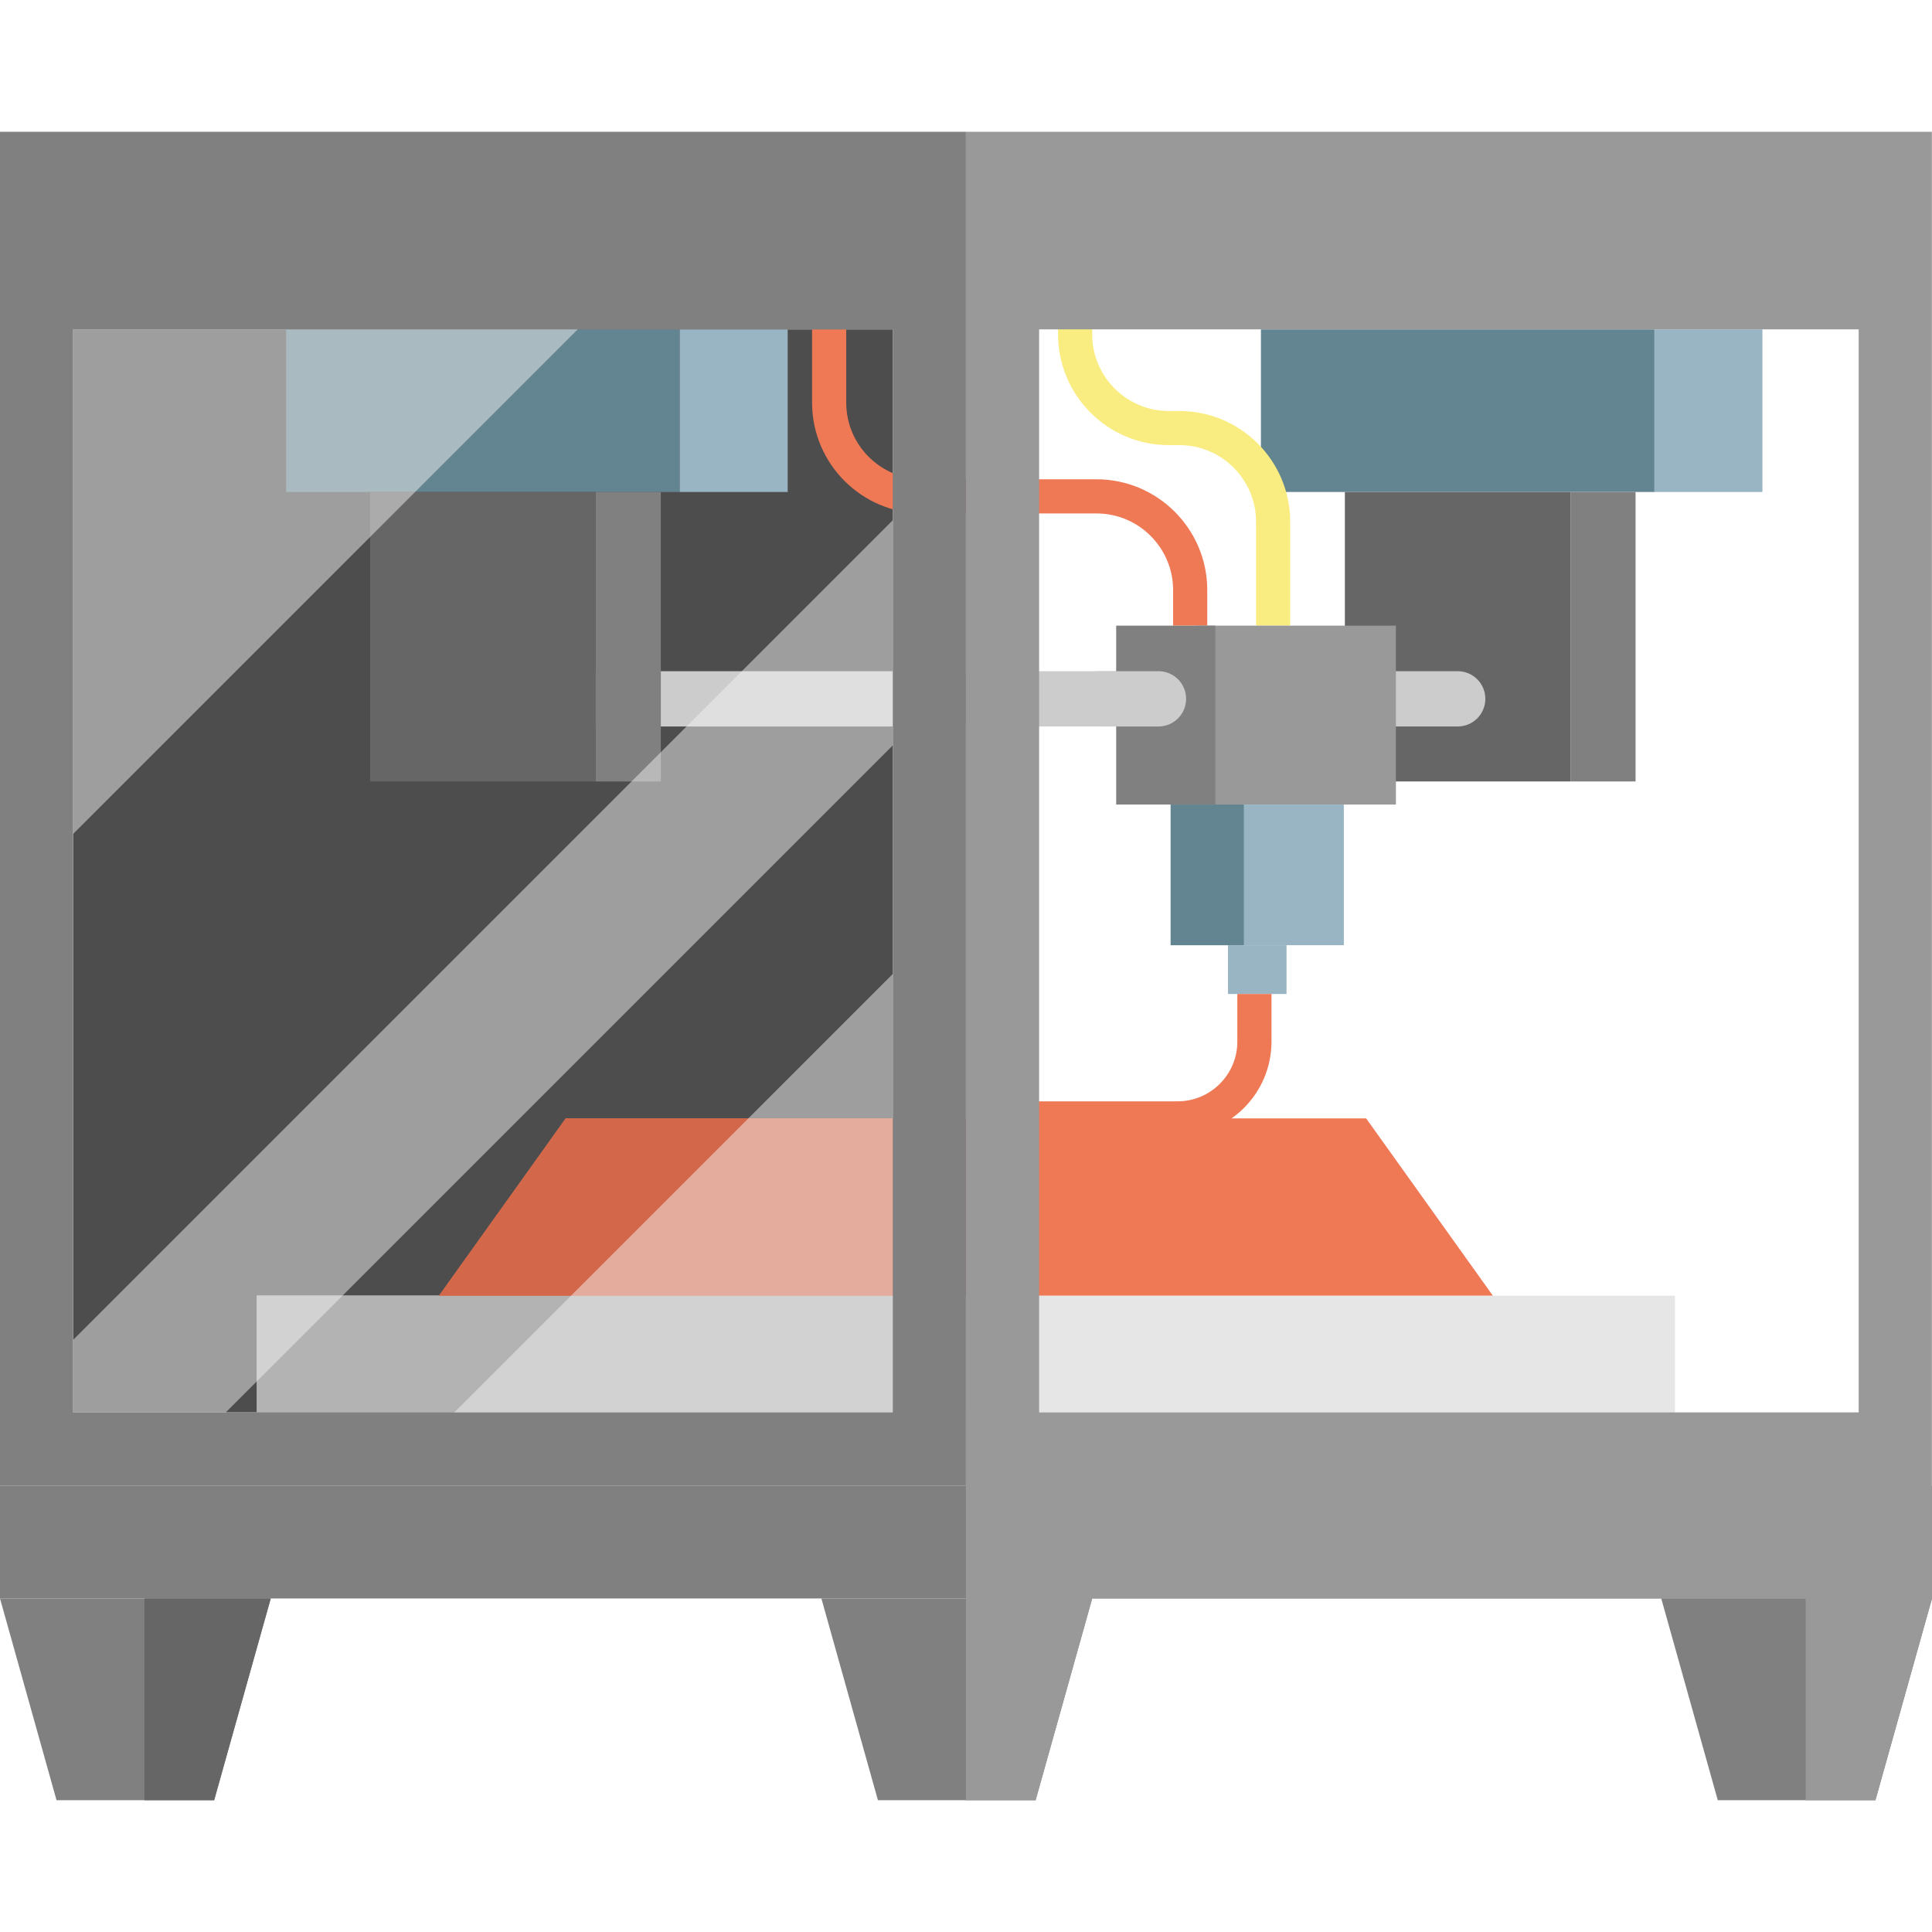
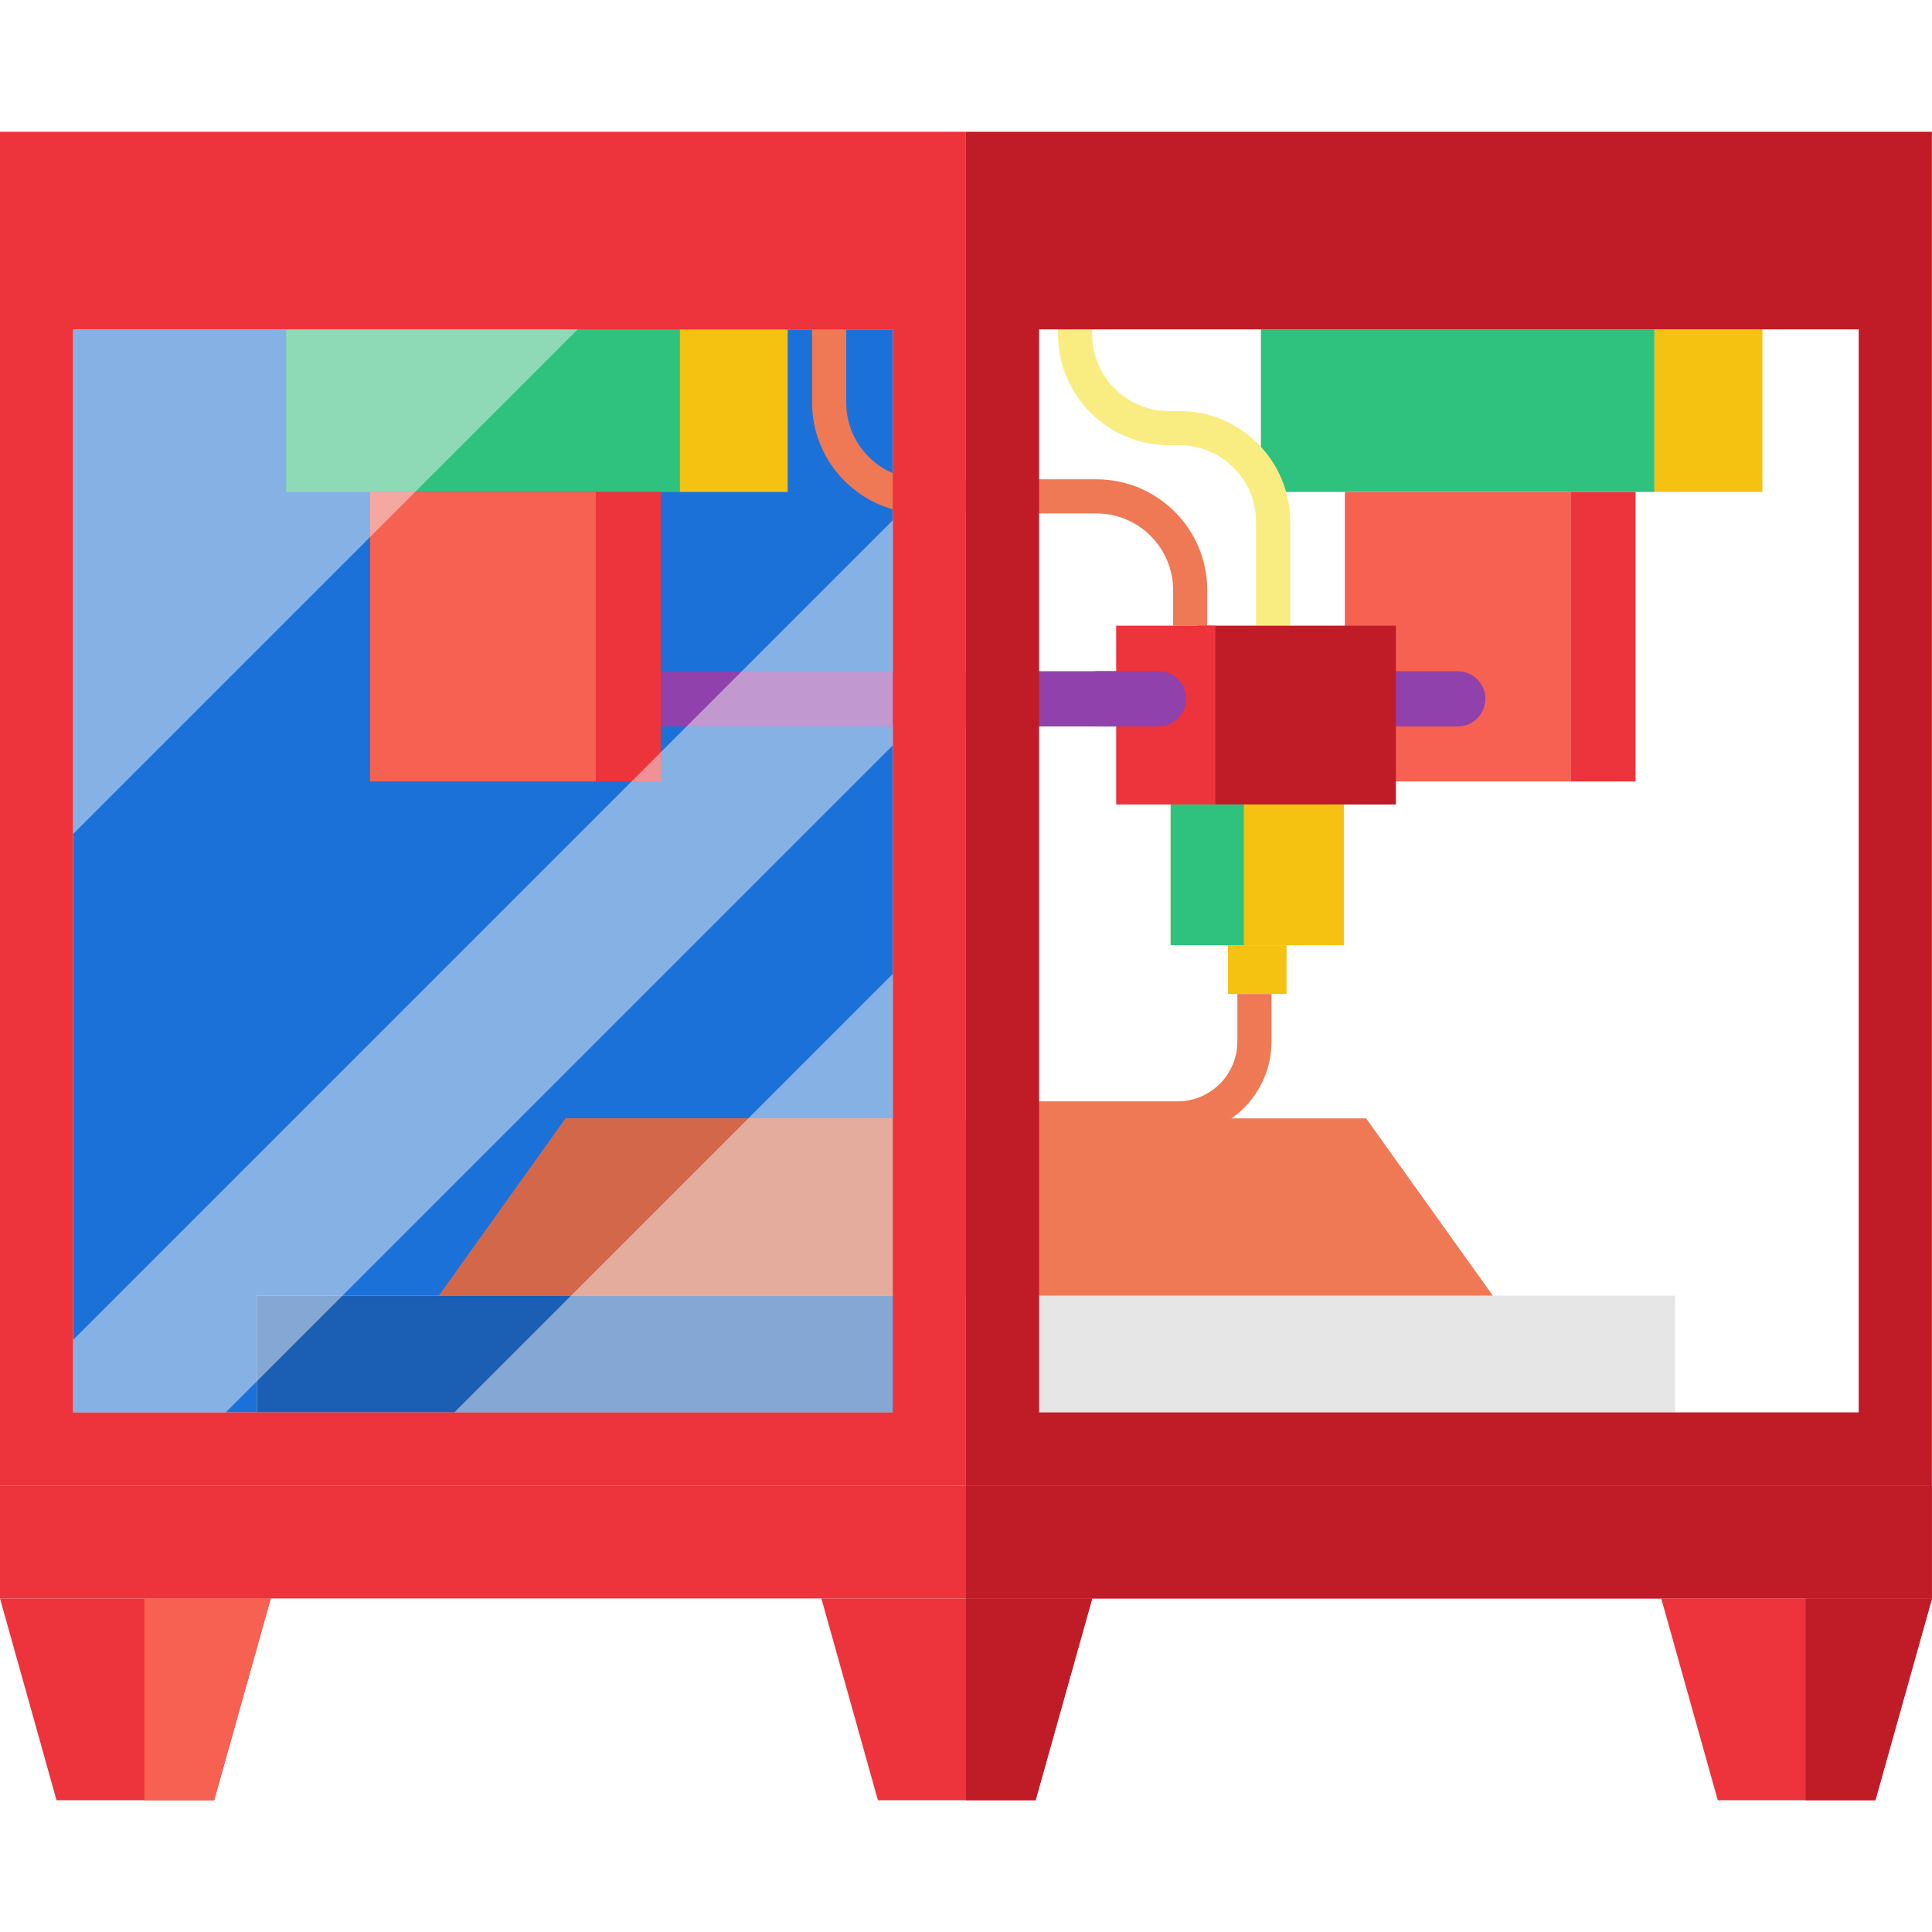
- <svg xmlns="http://www.w3.org/2000/svg" version="1.1" id="Capa_1" viewBox="0 0 396.007 396.007" xml:space="preserve">
-   <g>
-     <rect x="258.454" y="67.511" style="fill:#638591;" width="80.667" height="33.333" />
-     <rect x="339.121" y="67.511" style="fill:#99B5C4;" width="22.126" height="33.333" />
-     <rect x="15.004" y="67.512" style="fill:#4D4D4D;" width="167.99" height="221.99" />
-     <path style="fill:#EF7954;" d="M247.454,128.242h-7v-7.296c0-8.659-7.045-15.704-15.704-15.704h-35.592   c-12.52,0-22.704-10.185-22.704-22.704V67.511h7v15.027c0,8.659,7.045,15.704,15.704,15.704h35.592   c12.52,0,22.704,10.185,22.704,22.704V128.242z" />
-     <path style="fill:#F9ED82;" d="M264.454,128.242h-7v-21.296c0-8.659-7.045-15.704-15.704-15.704h-2.176   c-12.52,0-22.704-10.185-22.704-22.704V53.511h7v15.027c0,8.659,7.045,15.704,15.704,15.704h2.176   c12.52,0,22.704,10.185,22.704,22.704V128.242z" />
-     <rect x="321.913" y="100.844" style="fill:#808080;" width="13.333" height="59.333" />
-     <rect x="275.662" y="100.844" style="fill:#666666;" width="46.251" height="59.333" />
-     <path style="fill:#CCCCCC;" d="M298.787,148.908h-195c-3.13,0-5.667-2.537-5.667-5.667v0c0-3.13,2.537-5.667,5.667-5.667h195   c3.13,0,5.667,2.537,5.667,5.667v0C304.454,146.371,301.917,148.908,298.787,148.908z" />
-     <rect x="0" y="304.498" style="fill:#808080;" width="395.98" height="23.143" />
-     <rect x="197.99" y="304.498" style="fill:#999999;" width="197.99" height="23.143" />
-     <polygon style="fill:#808080;" points="55.497,327.642 0,327.642 11.587,368.995 43.91,368.995  " />
-     <polygon style="fill:#808080;" points="223.86,327.642 168.362,327.642 179.95,368.995 212.272,368.995  " />
-     <polygon style="fill:#808080;" points="396.007,327.642 340.51,327.642 352.097,368.995 384.42,368.995  " />
-     <rect x="52.657" y="265.575" style="fill:#E6E6E6;" width="290.667" height="23.923" />
-     <rect x="52.657" y="265.575" style="fill:#B3B3B3;" width="136.797" height="23.923" />
-     <polygon style="fill:#999999;" points="197.99,327.642 197.99,368.995 212.272,368.995 223.886,327.642  " />
-     <polygon style="fill:#666666;" points="29.601,327.642 29.601,368.995 43.883,368.995 55.497,327.642  " />
-     <polygon style="fill:#999999;" points="370.111,327.642 370.111,368.995 384.393,368.995 396.007,327.642  " />
-     <rect x="58.662" y="67.511" style="fill:#638591;" width="80.667" height="33.333" />
-     <rect x="122.121" y="100.844" style="fill:#808080;" width="13.333" height="59.333" />
-     <rect x="75.87" y="100.844" style="fill:#666666;" width="46.251" height="59.333" />
-     <rect x="139.328" y="67.511" style="fill:#99B5C4;" width="22.126" height="33.333" />
-     <rect x="245.454" y="128.242" style="fill:#999999;" width="40.667" height="36.667" />
-     <rect x="228.787" y="128.242" style="fill:#808080;" width="20.333" height="36.667" />
-     <path style="fill:#CCCCCC;" d="M237.454,148.908h-12.333c-3.13,0-5.667-2.537-5.667-5.667v0c0-3.13,2.537-5.667,5.667-5.667h12.333   c3.13,0,5.667,2.537,5.667,5.667v0C243.121,146.371,240.584,148.908,237.454,148.908z" />
+ <svg xmlns="http://www.w3.org/2000/svg" version="1.1" id="Capa_1" viewBox="0 0 396.007 396.007" xml:space="preserve" width="800px" height="800px" fill="#000000">
+   <g id="SVGRepo_bgCarrier" stroke-width="0" />
+   <g id="SVGRepo_tracerCarrier" stroke-linecap="round" stroke-linejoin="round" />
+   <g id="SVGRepo_iconCarrier">
    <g>
-       <rect x="239.954" y="164.908" style="fill:#99B5C4;" width="35.5" height="28.833" />
-       <rect x="239.954" y="164.908" style="fill:#638591;" width="15" height="28.833" />
-     </g>
-     <rect x="251.704" y="193.742" style="fill:#99B5C4;" width="12" height="10" />
-     <polygon style="fill:#EF7954;" points="305.994,265.572 89.994,265.572 115.954,229.242 280.024,229.242  " />
-     <polygon style="fill:#D3674A;" points="197.994,229.242 197.994,265.572 89.994,265.572 115.954,229.242  " />
-     <path style="fill:#EF7954;" d="M241.379,232.742h-43.385v-7h43.385c6.75,0,12.242-5.492,12.242-12.242v-9.758h7v9.758   C260.621,224.11,251.989,232.742,241.379,232.742z" />
-     <path style="fill:#999999;" d="M197.99,27.012v277.486h197.99V27.012H197.99z M380.98,289.498H212.99V67.511h167.99V289.498z" />
-     <path style="fill:#808080;" d="M0,27.012v277.486h197.99V27.012H0z M182.99,289.498H15V67.511h167.99V289.498z" />
-     <g>
-       <polygon style="opacity:0.49;fill:#F2F2F2;" points="15.004,67.512 15.004,170.922 118.414,67.512   " />
-       <polygon style="opacity:0.49;fill:#F2F2F2;" points="93.124,289.502 182.994,289.502 182.994,199.632   " />
-       <polygon style="opacity:0.49;fill:#F2F2F2;" points="15.004,274.622 15.004,289.502 46.274,289.502 182.994,152.782     182.994,106.632   " />
+       <rect x="258.454" y="67.511" style="fill:#2ec27e;" width="80.667" height="33.333" />
+       <rect x="339.121" y="67.511" style="fill:#f5c211;" width="22.126" height="33.333" />
+       <rect x="15.004" y="67.512" style="fill:#1c71d8;" width="167.99" height="221.99" />
+       <path style="fill:#EF7954;" d="M247.454,128.242h-7v-7.296c0-8.659-7.045-15.704-15.704-15.704h-35.592 c-12.52,0-22.704-10.185-22.704-22.704V67.511h7v15.027c0,8.659,7.045,15.704,15.704,15.704h35.592 c12.52,0,22.704,10.185,22.704,22.704V128.242z" />
+       <path style="fill:#F9ED82;" d="M264.454,128.242h-7v-21.296c0-8.659-7.045-15.704-15.704-15.704h-2.176 c-12.52,0-22.704-10.185-22.704-22.704V53.511h7v15.027c0,8.659,7.045,15.704,15.704,15.704h2.176 c12.52,0,22.704,10.185,22.704,22.704V128.242z" />
+       <rect x="321.913" y="100.844" style="fill:#ed333b;" width="13.333" height="59.333" />
+       <rect x="275.662" y="100.844" style="fill:#f66151;" width="46.251" height="59.333" />
+       <path style="fill:#9141ac;" d="M298.787,148.908h-195c-3.13,0-5.667-2.537-5.667-5.667v0c0-3.13,2.537-5.667,5.667-5.667h195 c3.13,0,5.667,2.537,5.667,5.667v0C304.454,146.371,301.917,148.908,298.787,148.908z" />
+       <rect x="0" y="304.498" style="fill:#ed333b;" width="395.98" height="23.143" />
+       <rect x="197.99" y="304.498" style="fill:#c01c28;" width="197.99" height="23.143" />
+       <polygon style="fill:#ed333b;" points="55.497,327.642 0,327.642 11.587,368.995 43.91,368.995 " />
+       <polygon style="fill:#ed333b;" points="223.86,327.642 168.362,327.642 179.95,368.995 212.272,368.995 " />
+       <polygon style="fill:#ed333b;" points="396.007,327.642 340.51,327.642 352.097,368.995 384.42,368.995 " />
+       <rect x="52.657" y="265.575" style="fill:#E6E6E6;" width="290.667" height="23.923" />
+       <rect x="52.657" y="265.575" style="fill:#1a5fb4;" width="136.797" height="23.923" />
+       <polygon style="fill:#c01c28;" points="197.99,327.642 197.99,368.995 212.272,368.995 223.886,327.642 " />
+       <polygon style="fill:#f66151;" points="29.601,327.642 29.601,368.995 43.883,368.995 55.497,327.642 " />
+       <polygon style="fill:#c01c28;" points="370.111,327.642 370.111,368.995 384.393,368.995 396.007,327.642 " />
+       <rect x="58.662" y="67.511" style="fill:#2ec27e;" width="80.667" height="33.333" />
+       <rect x="122.121" y="100.844" style="fill:#ed333b;" width="13.333" height="59.333" />
+       <rect x="75.87" y="100.844" style="fill:#f66151;" width="46.251" height="59.333" />
+       <rect x="139.328" y="67.511" style="fill:#f5c211;" width="22.126" height="33.333" />
+       <rect x="245.454" y="128.242" style="fill:#c01c28;" width="40.667" height="36.667" />
+       <rect x="228.787" y="128.242" style="fill:#ed333b;" width="20.333" height="36.667" />
+       <path style="fill:#9141ac;" d="M237.454,148.908h-12.333c-3.13,0-5.667-2.537-5.667-5.667v0c0-3.13,2.537-5.667,5.667-5.667h12.333 c3.13,0,5.667,2.537,5.667,5.667v0C243.121,146.371,240.584,148.908,237.454,148.908z" />
+       <g>
+         <rect x="239.954" y="164.908" style="fill:#f5c211;" width="35.5" height="28.833" />
+         <rect x="239.954" y="164.908" style="fill:#2ec27e;" width="15" height="28.833" />
+       </g>
+       <rect x="251.704" y="193.742" style="fill:#f5c211;" width="12" height="10" />
+       <polygon style="fill:#EF7954;" points="305.994,265.572 89.994,265.572 115.954,229.242 280.024,229.242 " />
+       <polygon style="fill:#D3674A;" points="197.994,229.242 197.994,265.572 89.994,265.572 115.954,229.242 " />
+       <path style="fill:#EF7954;" d="M241.379,232.742h-43.385v-7h43.385c6.75,0,12.242-5.492,12.242-12.242v-9.758h7v9.758 C260.621,224.11,251.989,232.742,241.379,232.742z" />
+       <path style="fill:#c01c28;" d="M197.99,27.012v277.486h197.99V27.012H197.99z M380.98,289.498H212.99V67.511h167.99V289.498z" />
+       <path style="fill:#ed333b;" d="M0,27.012v277.486h197.99V27.012H0z M182.99,289.498H15V67.511h167.99V289.498z" />
+       <g>
+         <polygon style="opacity:0.49;fill:#F2F2F2;" points="15.004,67.512 15.004,170.922 118.414,67.512 " />
+         <polygon style="opacity:0.49;fill:#F2F2F2;" points="93.124,289.502 182.994,289.502 182.994,199.632 " />
+         <polygon style="opacity:0.49;fill:#F2F2F2;" points="15.004,274.622 15.004,289.502 46.274,289.502 182.994,152.782 182.994,106.632 " />
+       </g>
    </g>
  </g>
</svg>
